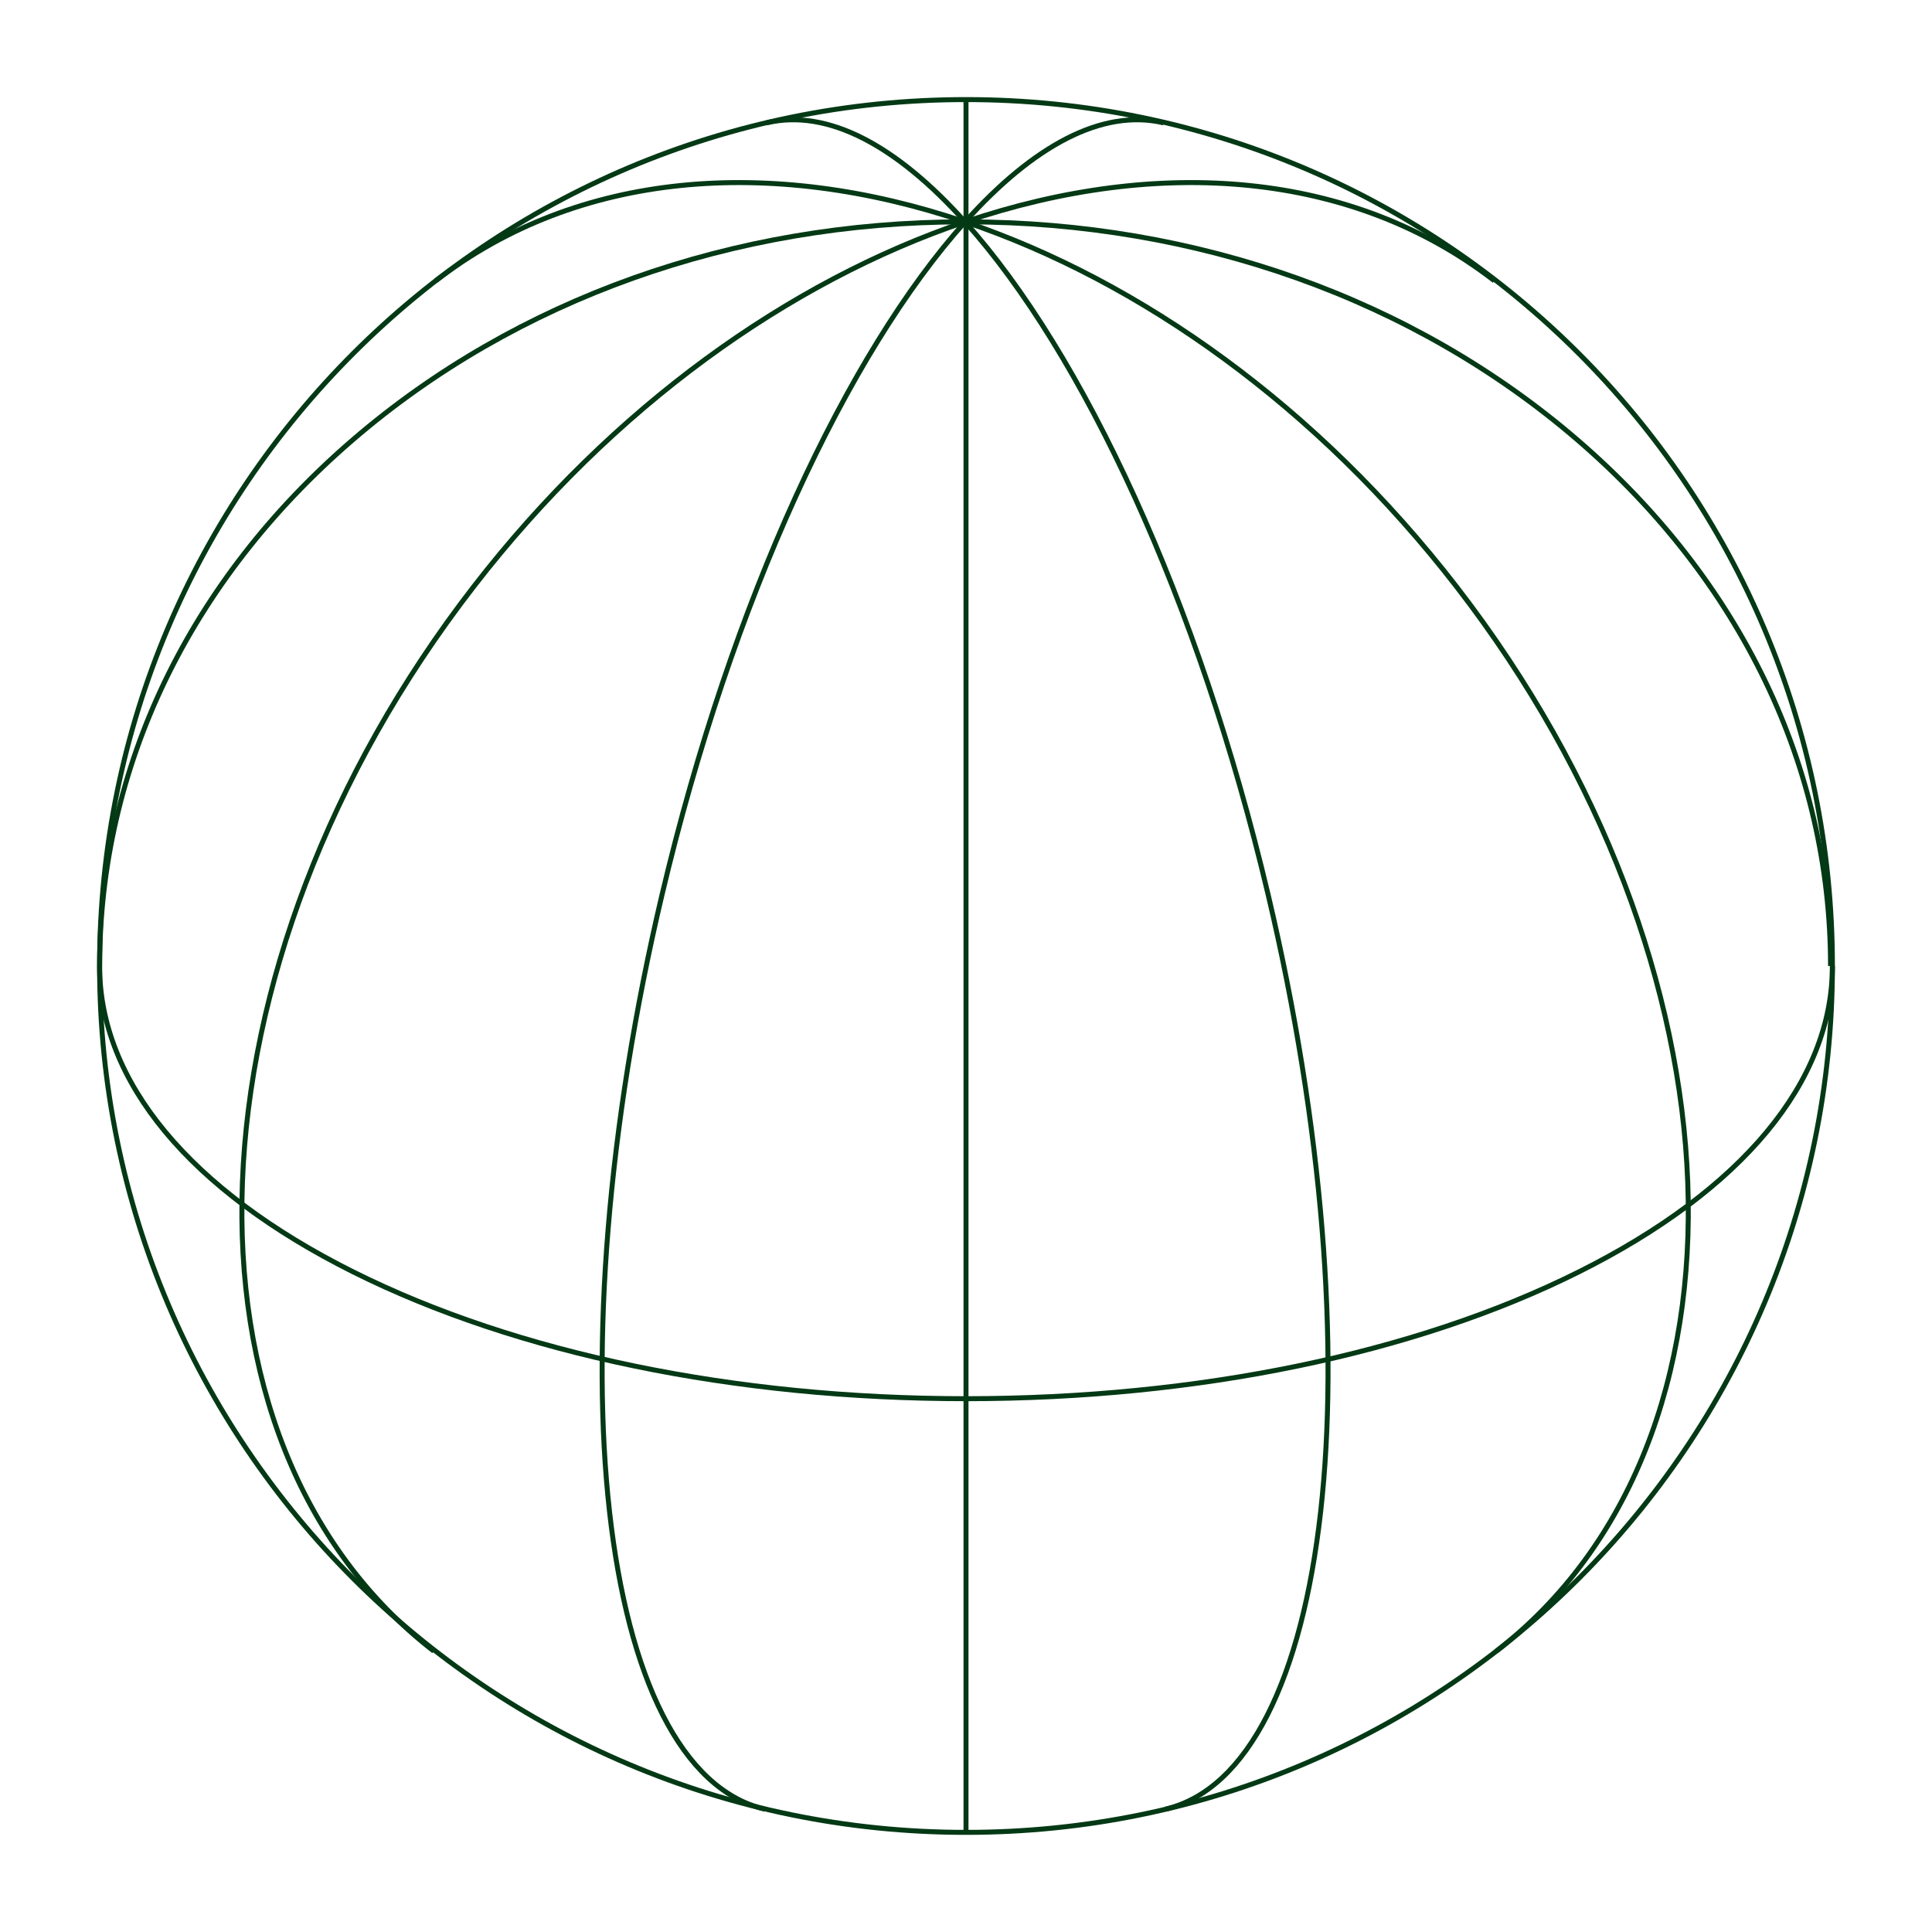
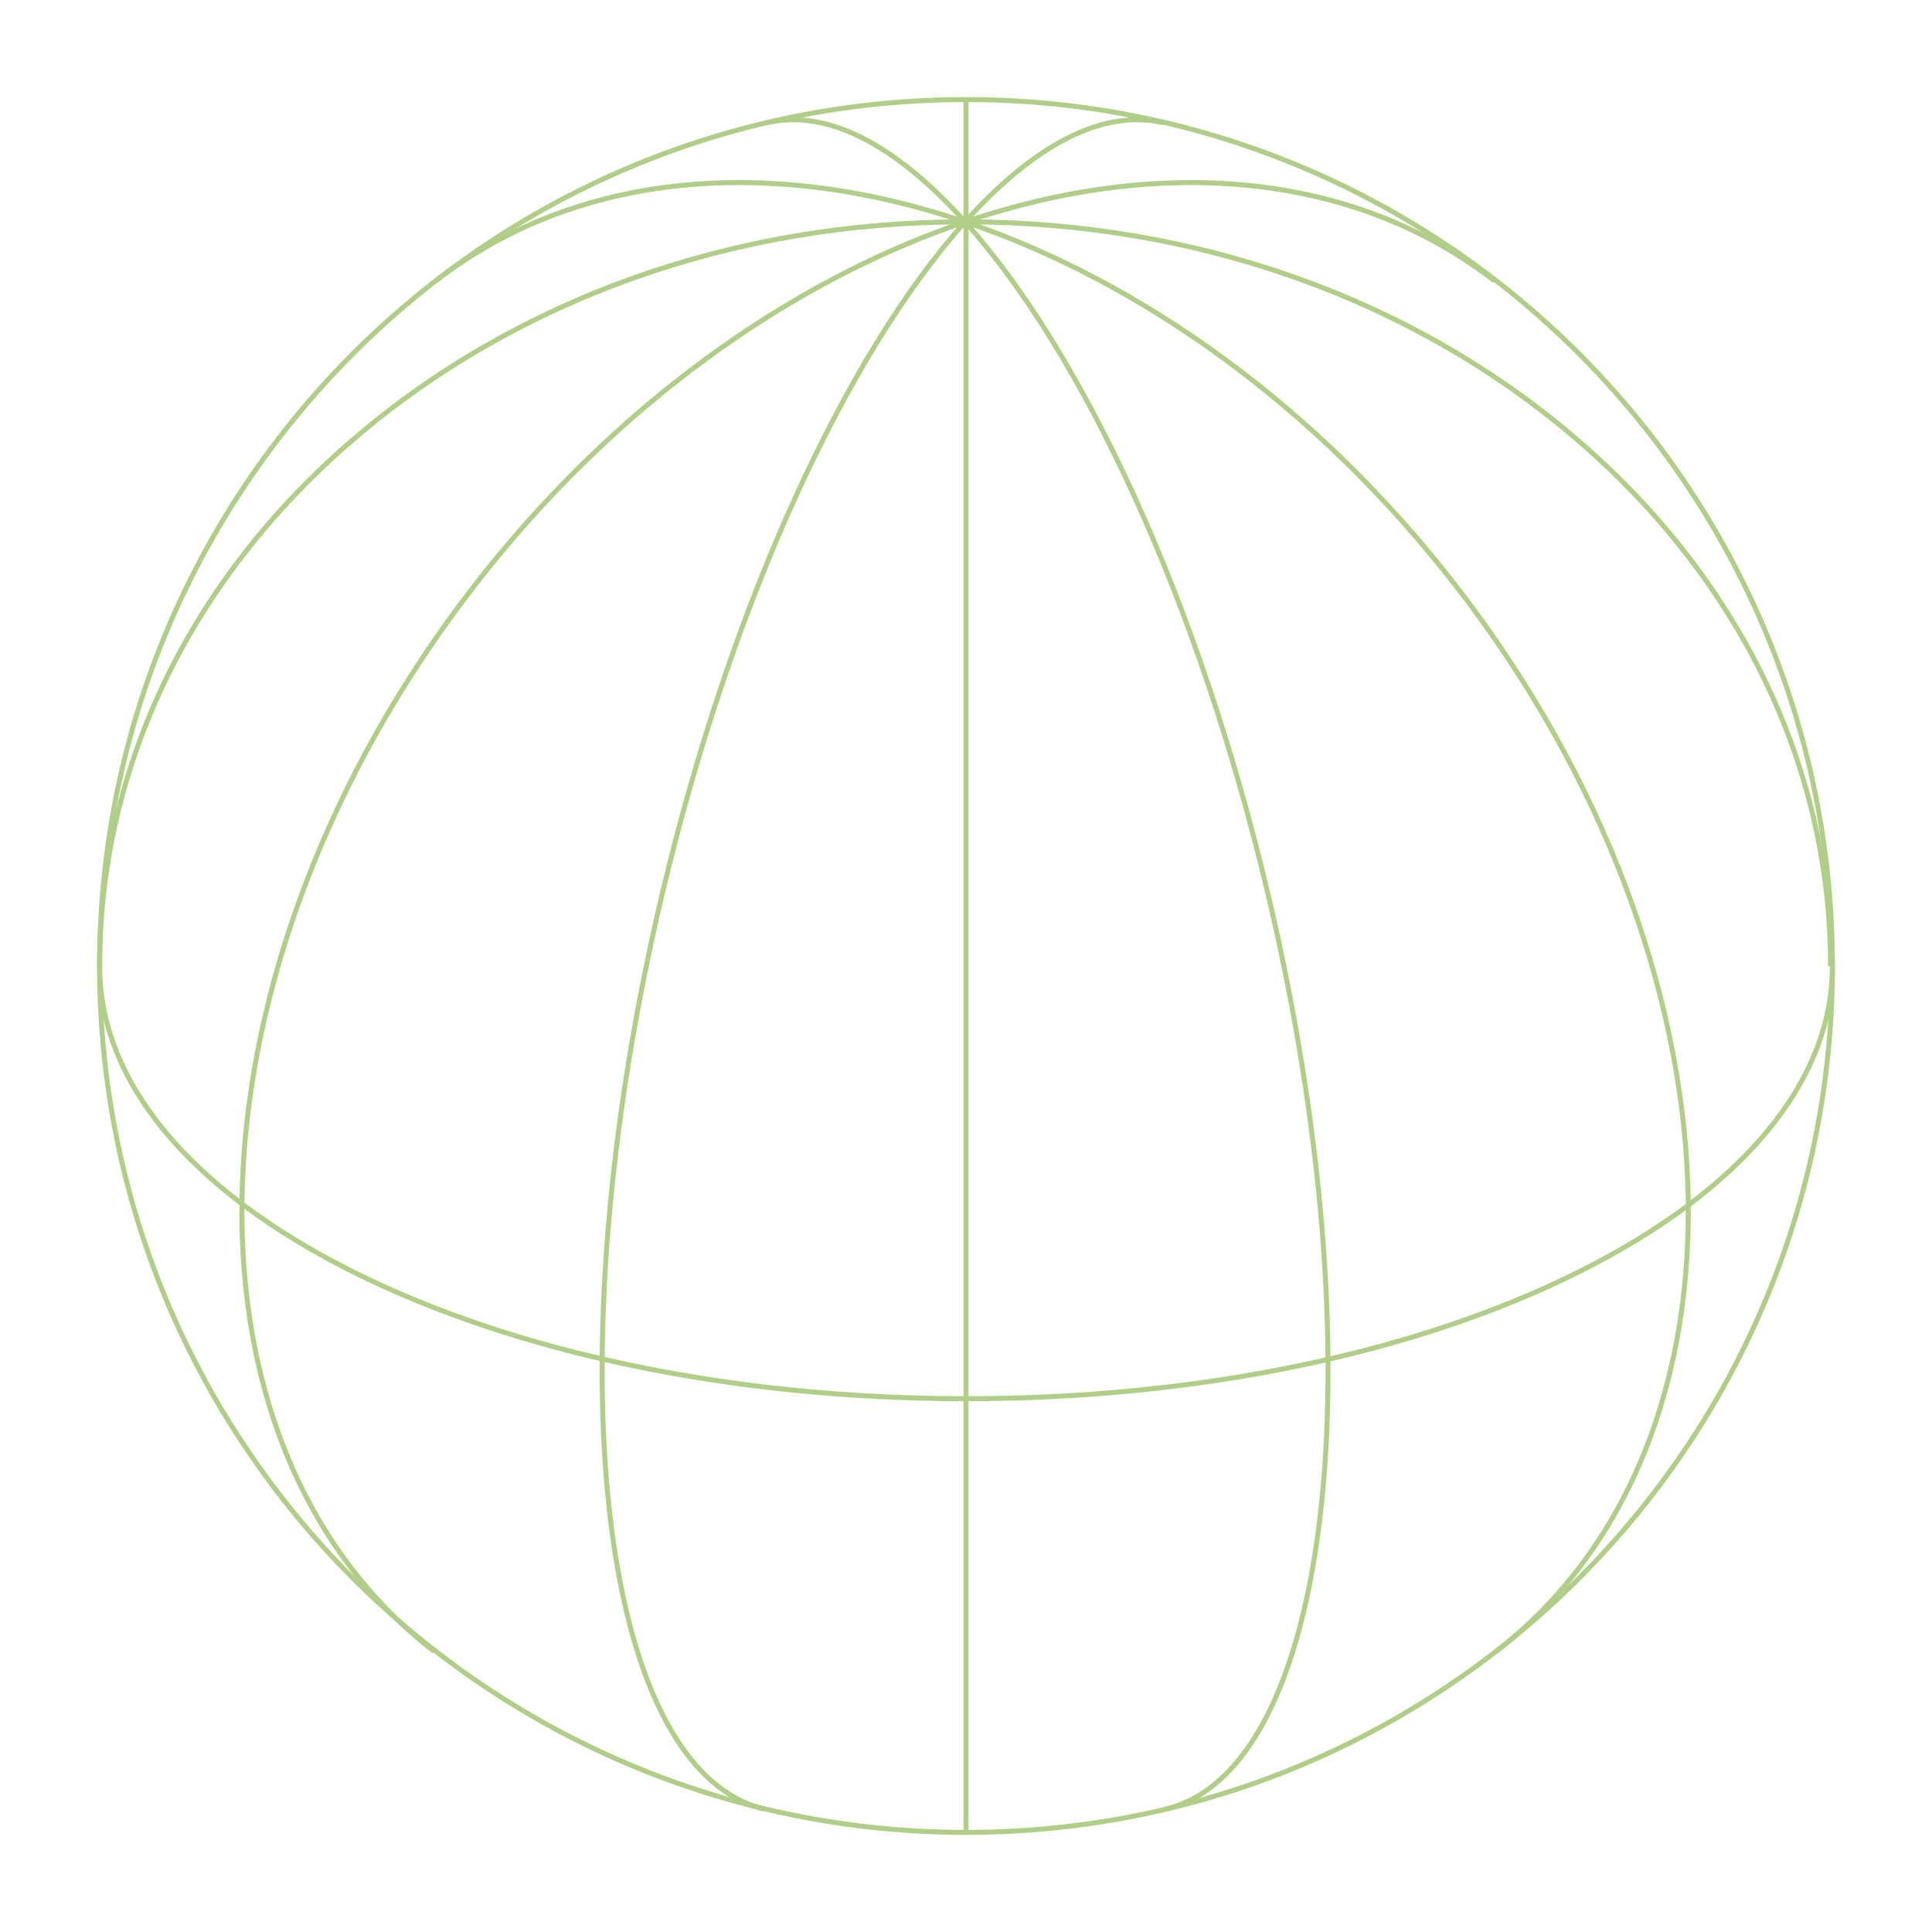
<svg xmlns="http://www.w3.org/2000/svg" width="388" height="388" viewBox="0 0 388 388" fill="none">
-   <path d="M20 193.996C20 217.203 38.101 239.032 70.963 255.448C103.834 271.864 147.523 280.898 194 280.898C240.477 280.898 284.174 271.864 317.037 255.448C349.907 239.032 368 217.211 368 193.996" stroke="#043915" stroke-miterlimit="10" />
-   <path d="M194 367.992C290.098 367.992 368 290.092 368 193.996C368 97.901 290.098 20 194 20C97.903 20 20 97.901 20 193.996C20 290.092 97.903 367.992 194 367.992Z" stroke="#043915" stroke-miterlimit="10" />
-   <path d="M194 20V368" stroke="#043915" stroke-miterlimit="10" />
-   <path d="M193.818 44.555C217.462 70.924 240.67 120.455 254.674 179.656C276.794 273.174 267.56 355.405 234.054 363.33" stroke="#043915" stroke-miterlimit="10" />
-   <path d="M193.818 44.555C229.116 56.492 264.528 81.659 292.491 117.791C351.302 193.79 354.893 289.52 300.5 331.609" stroke="#043915" stroke-miterlimit="10" />
-   <path d="M367.625 194.004C367.625 154.083 349.57 116.55 316.776 88.328C283.982 60.098 240.385 44.555 194.008 44.555" stroke="#043915" stroke-miterlimit="10" />
-   <path d="M194.001 44.555H193.809" stroke="#043915" stroke-miterlimit="10" />
-   <path d="M193.817 44.555C170.173 70.924 146.965 120.455 132.961 179.656C110.84 273.174 120.074 355.405 153.58 363.33" stroke="#043915" stroke-miterlimit="10" />
-   <path d="M193.817 44.555C158.519 56.492 123.107 81.659 95.144 117.791C36.332 193.79 32.741 289.52 87.135 331.609" stroke="#043915" stroke-miterlimit="10" />
-   <path d="M193.625 44.555C147.248 44.555 103.65 60.098 70.856 88.328C38.062 116.55 20.008 154.075 20.008 194.004" stroke="#043915" stroke-miterlimit="10" />
-   <path d="M193.816 44.555H193.625" stroke="#043915" stroke-miterlimit="10" />
-   <path d="M233.67 24.67C221.374 21.761 207.523 29.264 193.817 44.554" stroke="#043915" stroke-miterlimit="10" />
-   <path d="M300.116 56.392C271.587 34.31 232.767 31.378 193.817 44.554" stroke="#043915" stroke-miterlimit="10" />
-   <path d="M153.955 24.67C166.252 21.761 180.103 29.264 193.809 44.554" stroke="#043915" stroke-miterlimit="10" />
-   <path d="M87.51 56.392C116.039 34.31 154.859 31.378 193.809 44.554" stroke="#043915" stroke-miterlimit="10" />
+   <path d="M20 193.996C20 217.203 38.101 239.032 70.963 255.448C103.834 271.864 147.523 280.898 194 280.898C240.477 280.898 284.174 271.864 317.037 255.448C349.907 239.032 368 217.211 368 193.996" stroke="#B0CE88" stroke-miterlimit="10" />
+   <path d="M194 367.992C290.098 367.992 368 290.092 368 193.996C368 97.901 290.098 20 194 20C97.903 20 20 97.901 20 193.996C20 290.092 97.903 367.992 194 367.992Z" stroke="#B0CE88" stroke-miterlimit="10" />
+   <path d="M194 20V368" stroke="#B0CE88" stroke-miterlimit="10" />
+   <path d="M193.818 44.555C217.462 70.924 240.67 120.455 254.674 179.656C276.794 273.174 267.56 355.405 234.054 363.33" stroke="#B0CE88" stroke-miterlimit="10" />
+   <path d="M193.818 44.555C229.116 56.492 264.528 81.659 292.491 117.791C351.302 193.79 354.893 289.52 300.5 331.609" stroke="#B0CE88" stroke-miterlimit="10" />
+   <path d="M367.625 194.004C367.625 154.083 349.57 116.55 316.776 88.328C283.982 60.098 240.385 44.555 194.008 44.555" stroke="#B0CE88" stroke-miterlimit="10" />
+   <path d="M194.001 44.555H193.809" stroke="#B0CE88" stroke-miterlimit="10" />
+   <path d="M193.817 44.555C170.173 70.924 146.965 120.455 132.961 179.656C110.84 273.174 120.074 355.405 153.58 363.33" stroke="#B0CE88" stroke-miterlimit="10" />
+   <path d="M193.817 44.555C158.519 56.492 123.107 81.659 95.144 117.791C36.332 193.79 32.741 289.52 87.135 331.609" stroke="#B0CE88" stroke-miterlimit="10" />
+   <path d="M193.625 44.555C147.248 44.555 103.65 60.098 70.856 88.328C38.062 116.55 20.008 154.075 20.008 194.004" stroke="#B0CE88" stroke-miterlimit="10" />
+   <path d="M193.816 44.555H193.625" stroke="#B0CE88" stroke-miterlimit="10" />
+   <path d="M233.67 24.67C221.374 21.761 207.523 29.264 193.817 44.554" stroke="#B0CE88" stroke-miterlimit="10" />
+   <path d="M300.116 56.392C271.587 34.31 232.767 31.378 193.817 44.554" stroke="#B0CE88" stroke-miterlimit="10" />
+   <path d="M153.955 24.67C166.252 21.761 180.103 29.264 193.809 44.554" stroke="#B0CE88" stroke-miterlimit="10" />
+   <path d="M87.51 56.392C116.039 34.31 154.859 31.378 193.809 44.554" stroke="#B0CE88" stroke-miterlimit="10" />
</svg>
